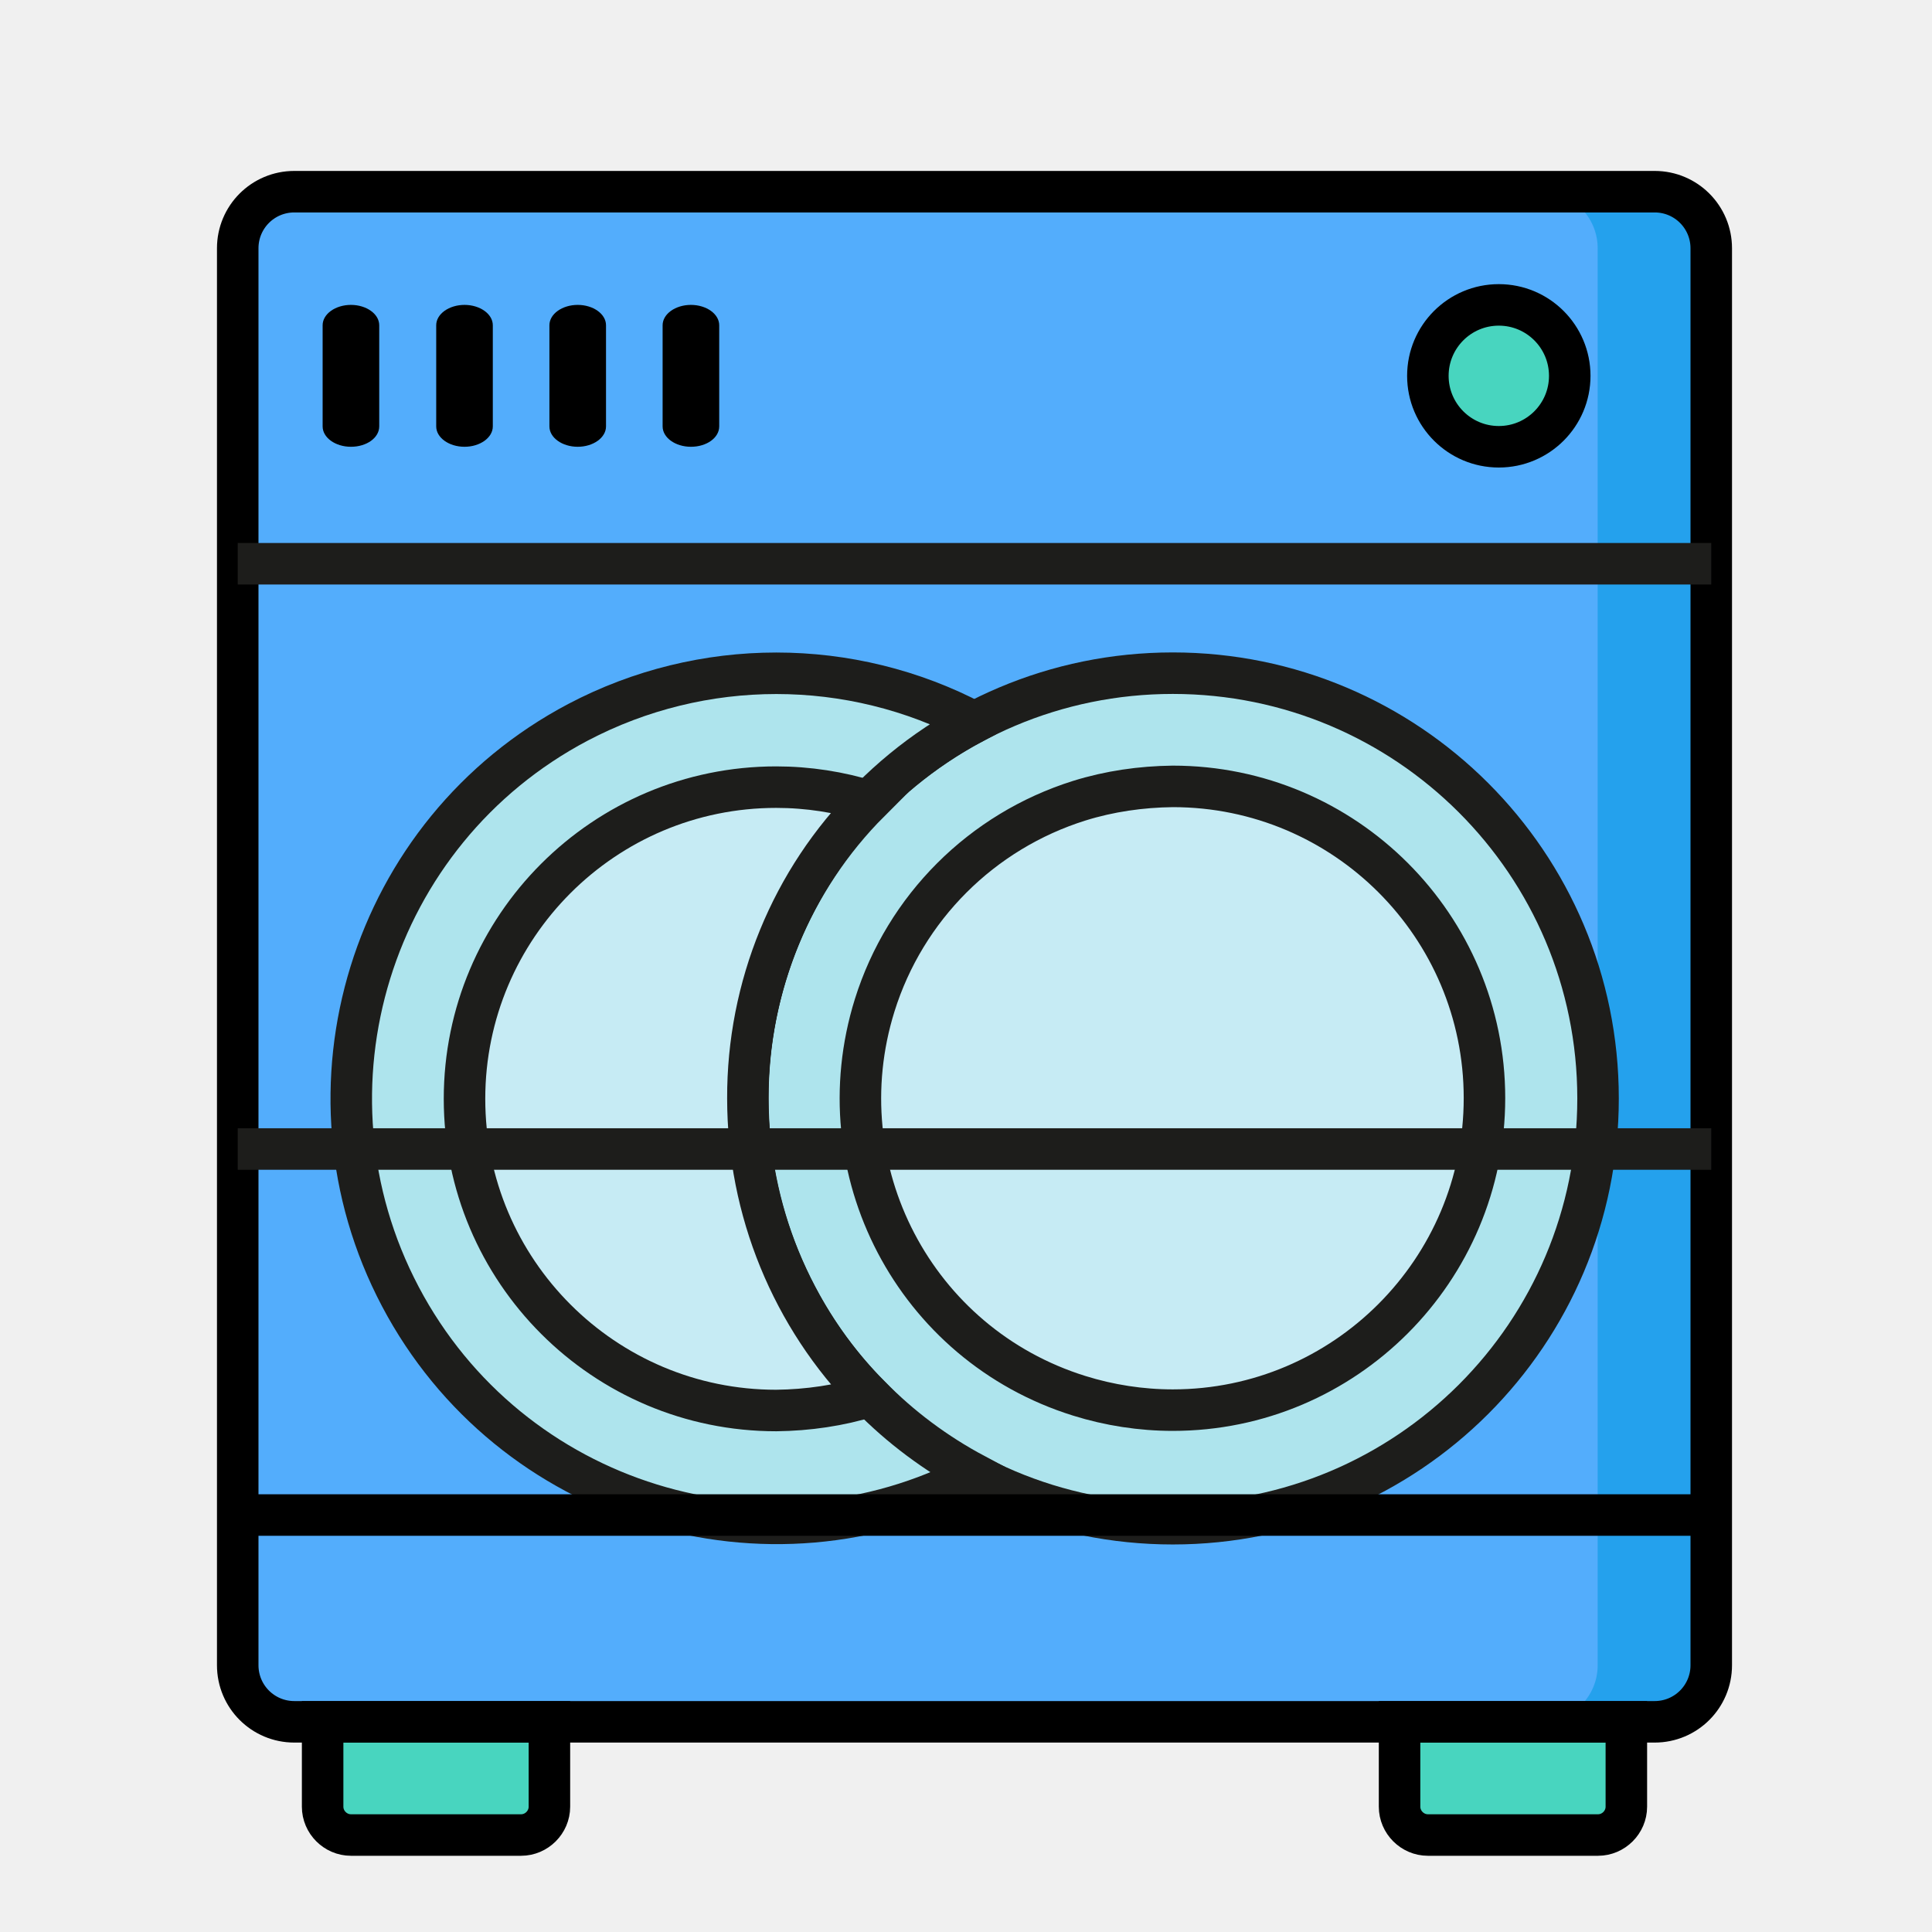
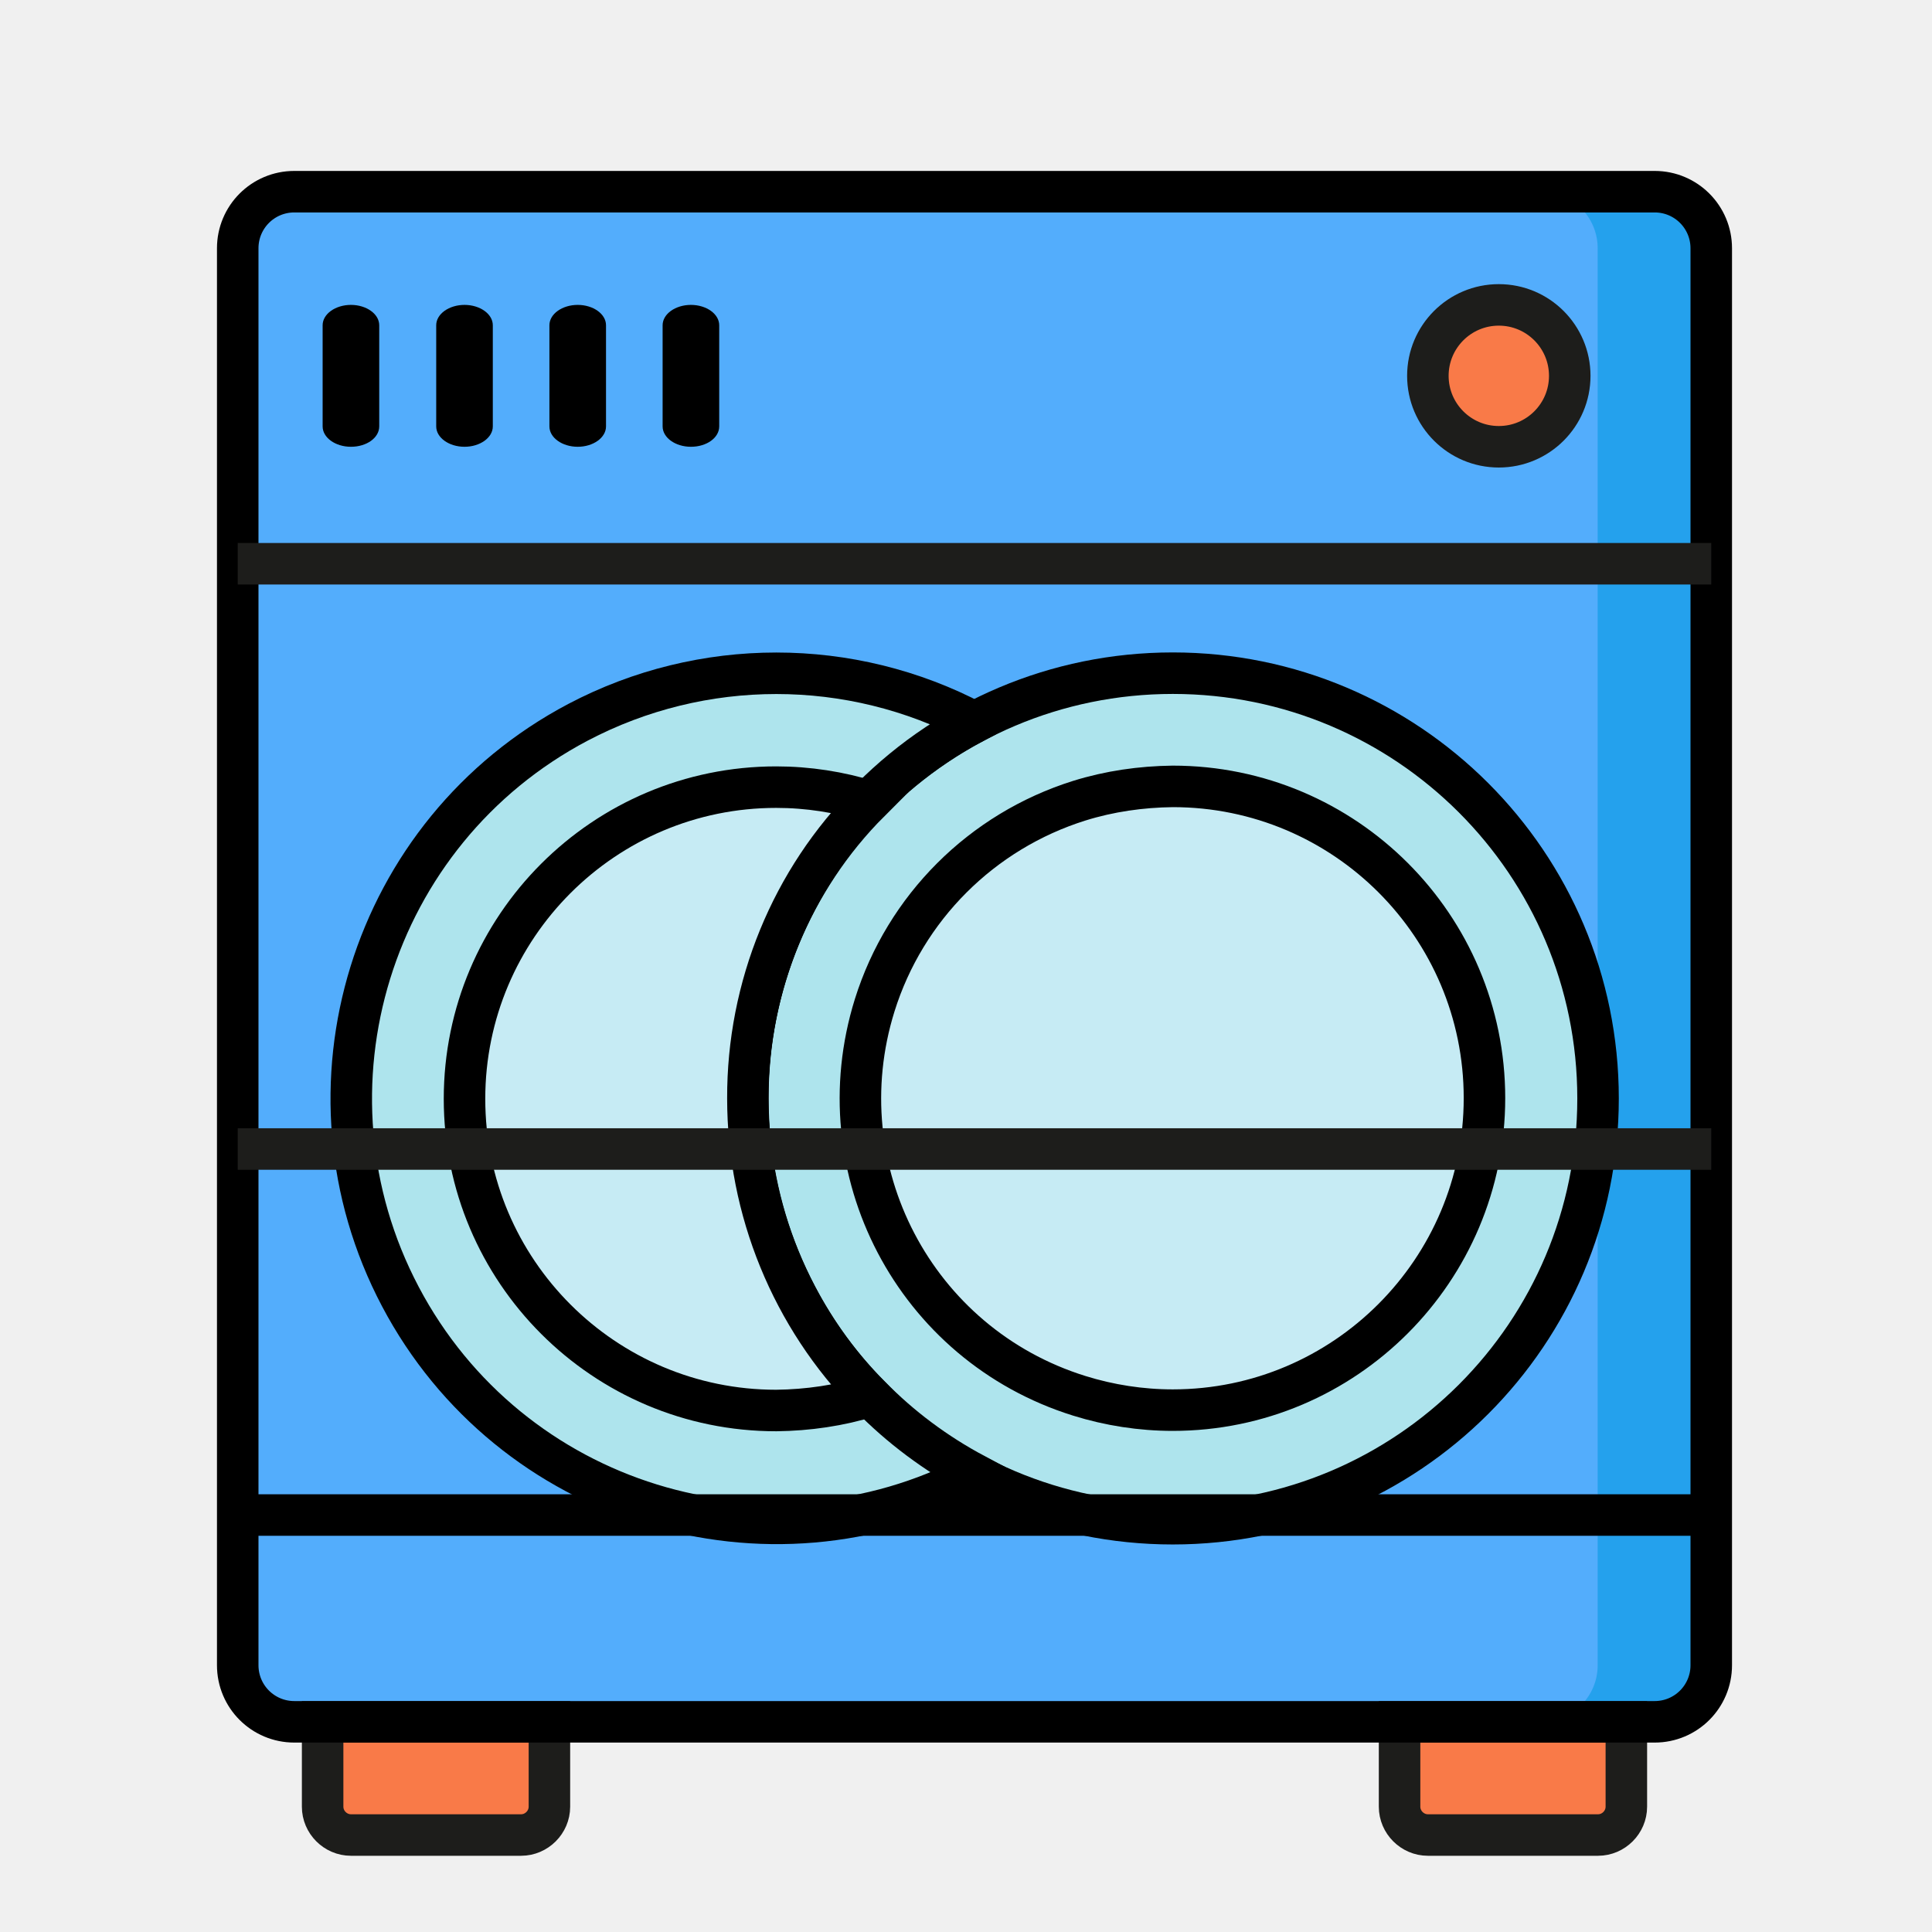
<svg xmlns="http://www.w3.org/2000/svg" version="1.1" id="Layer_1" x="0px" y="0px" viewBox="0 0 512 512" style="enable-background:new 0 0 512 512;" xml:space="preserve">
  <style type="text/css">
- 	.st0{fill:#F4C245;}
- 	.st1{fill:none;stroke:#000000;stroke-width:11;stroke-linecap:round;stroke-linejoin:round;stroke-miterlimit:10;}
- 	.st2{fill:#FCD259;}
- 	.st3{fill:#F4C245;stroke:#000000;stroke-width:11;stroke-linecap:round;stroke-miterlimit:10;}
- 	.st4{fill:#48D5BF;}
- 	.st5{fill:#26C6A7;}
- 	.st6{fill:none;stroke:#000000;stroke-width:11;stroke-linecap:round;stroke-miterlimit:10;}
- 	.st7{fill:none;stroke:#000000;stroke-width:11;stroke-miterlimit:10;}
- 	.st8{fill:#FD4347;}
- 	.st9{fill:#EF3043;}
- 	.st10{fill:#F97A48;}
- 	.st11{fill:#EF5F37;}
- 	.st12{fill:#F97A48;stroke:#000000;stroke-width:11;stroke-miterlimit:10;}
- 	.st13{fill:#4BBC32;}
- 	.st14{fill:#31AA0F;}
- 	.st15{fill:#C6EBF4;}
- 	.st16{fill:#AEE4ED;}
- 	.st17{fill:#53ADFC;stroke:#000000;stroke-width:11;stroke-miterlimit:10;}
- 	.st18{fill:#FFDA00;}
- 	.st19{fill:#EFC700;}
- 	.st20{fill:#FFDA00;stroke:#000000;stroke-width:11;stroke-miterlimit:10;}
- 	.st21{fill:#FFBCA4;stroke:#000000;stroke-width:11;stroke-miterlimit:10;}
- 	.st22{fill:#53ADFC;}
- 	.st23{fill:#B9D6ED;stroke:#000000;stroke-width:11;stroke-miterlimit:10;}
- 	.st24{fill:#24A1ED;}
- 	.st25{fill:none;stroke:#000000;stroke-miterlimit:10;}
- 	.st26{fill:#F95594;stroke:#000000;stroke-width:11;stroke-miterlimit:10;}
- 	.st27{fill:#24A1ED;stroke:#000000;stroke-width:11;stroke-miterlimit:10;}
- 	.st28{fill:#FF6C9D;}
- 	.st29{fill:#F95594;}
- 	.st30{fill:#4B5B6D;}
- 	.st31{fill:#3E5366;}
- 	.st32{fill:#FFDA00;stroke:#000000;stroke-width:5;stroke-miterlimit:10;}
- 	.st33{fill:#85AFDD;stroke:#000000;stroke-width:11;stroke-miterlimit:10;}
- 	.st34{fill:#FFA071;stroke:#1D1D1B;stroke-width:11;stroke-miterlimit:10;}
- 	.st35{fill:#FFFFFF;stroke:#1D1D1B;stroke-width:11;stroke-miterlimit:10;}
- 	.st36{fill:#FFDC64;}
- 	.st37{fill:#1D1D1B;}
- 	.st38{fill:#FF6C9D;stroke:#1D1D1B;stroke-width:11;stroke-miterlimit:10;}
- 	.st39{fill:#6FCEA6;}
- 	.st40{fill:#C6EBF4;stroke:#000000;stroke-width:11;stroke-miterlimit:10;}
- 	.st41{fill:#C6EBF4;stroke:#1D1D1B;stroke-width:11;stroke-miterlimit:10;}
- 	.st42{fill:#53C48E;}
- 	.st43{fill:#48D5BF;stroke:#000000;stroke-width:11;stroke-miterlimit:10;}
- 	.st44{fill:#FFFFFF;stroke:#000000;stroke-width:11;stroke-miterlimit:10;}
- 	.st45{fill:#AEE4ED;stroke:#1D1D1B;stroke-width:11;stroke-miterlimit:10;}
- 	.st46{stroke:#1D1D1B;stroke-width:11;stroke-miterlimit:10;}
- 	.st47{fill:#FFA071;}
- 	.st48{fill:#53ADFC;stroke:#1D1D1B;stroke-width:11;stroke-miterlimit:10;}
- 	.st49{fill:#31AA0F;stroke:#000000;stroke-width:11;stroke-miterlimit:10;}
- 	.st50{fill:#4BBC32;stroke:#000000;stroke-width:11;stroke-miterlimit:10;}
- 	.st51{fill:#EA3106;}
- 	.st52{fill:#DD0E2C;}
- 	.st53{fill:#F22F7E;}
- 	.st54{fill:#FCD259;stroke:#000000;stroke-width:11;stroke-miterlimit:10;}
- 	.st55{fill:#FD4347;stroke:#000000;stroke-width:11;stroke-miterlimit:10;}
- 	.st56{fill:#FCB439;}
- 	.st57{fill:#F43842;}
- 	.st58{fill:#178DFB;}
- 	.st59{fill:#32AF14;}
- 	.st60{fill:#F97A48;stroke:#000000;stroke-width:11;stroke-linecap:round;stroke-linejoin:round;stroke-miterlimit:10;}
- 	.st61{fill:#FFDA00;stroke:#1D1D1B;stroke-width:11.133;stroke-miterlimit:10;}
- 	.st62{fill:#FCB439;stroke:#FFFFFF;stroke-width:14.552;stroke-miterlimit:10;}
- 	.st63{fill:#FFFFFF;}
- 	.st64{clip-path:url(#SVGID_2_);}
- 	.st65{fill:#D8D8D8;}
- 	.st66{clip-path:url(#SVGID_4_);}
- 	.st67{clip-path:url(#SVGID_6_);}
- 	.st68{fill:#999999;stroke:#FFFFFF;stroke-width:14.552;stroke-miterlimit:10;}
- 	.st69{clip-path:url(#SVGID_8_);}
- 	.st70{clip-path:url(#SVGID_10_);}
- 	.st71{fill:#EA461F;}
- 	.st72{clip-path:url(#SVGID_12_);}
- 	.st73{fill:#C41820;}
- 	.st74{clip-path:url(#SVGID_14_);}
- 	.st75{fill:#075492;}
- 	.st76{fill:#003662;}
- 	.st77{clip-path:url(#SVGID_16_);}
- 	.st78{clip-path:url(#SVGID_18_);}
- 	.st79{clip-path:url(#SVGID_20_);}
- 	.st80{clip-path:url(#SVGID_22_);}
- 	.st81{fill:#DDDDDD;}
- 	.st82{fill:none;stroke:#1D1D1B;stroke-width:11;stroke-linecap:round;stroke-linejoin:round;stroke-miterlimit:10;}
- 	.st83{fill:none;stroke:#1D1D1B;stroke-width:11.647;stroke-linecap:round;stroke-linejoin:round;stroke-miterlimit:10;}
- 	.st84{fill:#C6EBF4;stroke:#1D1D1B;stroke-width:11;stroke-linecap:round;stroke-linejoin:round;stroke-miterlimit:10;}
+ 	.st0{fill:#F97A48;stroke:#000000;stroke-width:11;stroke-miterlimit:10;}
+ 	.st1{fill:#F97A48;stroke:#000000;stroke-width:11;stroke-linecap:round;stroke-linejoin:round;stroke-miterlimit:10;}
+ 	.st2{fill:#FFDA00;}
+ 	.st3{fill:#EFC700;}
+ 	.st4{fill:none;stroke:#000000;stroke-width:11;stroke-miterlimit:10;}
+ 	.st5{fill:#FF6C9D;}
+ 	.st6{fill:#FF6C9D;stroke:#1D1D1B;stroke-width:11;stroke-linecap:round;stroke-linejoin:round;stroke-miterlimit:10;}
+ 	.st7{fill:#48D5BF;}
+ 	.st8{fill:#48D5BF;stroke:#000000;stroke-width:11;stroke-miterlimit:10;}
+ 	.st9{fill:#FFDA00;stroke:#000000;stroke-width:11;stroke-miterlimit:10;}
+ 	.st10{fill:#C6EBF4;stroke:#000000;stroke-width:11;stroke-miterlimit:10;}
+ 	.st11{fill:none;stroke:#000000;stroke-width:11;stroke-linecap:round;stroke-linejoin:round;stroke-miterlimit:10;}
+ 	.st12{fill:#F97A48;}
+ 	.st13{fill:#C6EBF4;}
+ 	.st14{fill:#EF5F37;}
+ 	.st15{fill:none;stroke:#000000;stroke-width:10.636;stroke-miterlimit:10;}
+ 	.st16{fill:#26C6A7;}
+ 	.st17{fill:none;stroke:#000000;stroke-width:11;stroke-linecap:round;stroke-miterlimit:10;}
+ 	.st18{fill:#FD4347;}
+ 	.st19{fill:#EF3043;}
+ 	.st20{fill:#4BBC32;}
+ 	.st21{fill:#31AA0F;}
+ 	.st22{fill:#AEE4ED;}
+ 	.st23{fill:#FCD259;}
+ 	.st24{fill:#53ADFC;stroke:#000000;stroke-width:11;stroke-miterlimit:10;}
+ 	.st25{fill:#FFBCA4;stroke:#000000;stroke-width:11;stroke-miterlimit:10;}
+ 	.st26{fill:#53ADFC;}
+ 	.st27{fill:#B9D6ED;stroke:#000000;stroke-width:11;stroke-miterlimit:10;}
+ 	.st28{fill:#24A1ED;}
+ 	.st29{fill:#F4C245;}
+ 	.st30{fill:none;stroke:#000000;stroke-miterlimit:10;}
+ 	.st31{fill:#F95594;stroke:#000000;stroke-width:11;stroke-miterlimit:10;}
+ 	.st32{fill:#24A1ED;stroke:#000000;stroke-width:11;stroke-miterlimit:10;}
+ 	.st33{fill:#F95594;}
+ 	.st34{fill:#4B5B6D;}
+ 	.st35{fill:#3E5366;}
+ 	.st36{fill:#FFDA00;stroke:#000000;stroke-width:5;stroke-miterlimit:10;}
+ 	.st37{fill:#85AFDD;stroke:#000000;stroke-width:11;stroke-miterlimit:10;}
+ 	.st38{fill:#FFA071;stroke:#1D1D1B;stroke-width:11;stroke-miterlimit:10;}
+ 	.st39{fill:#FFFFFF;stroke:#1D1D1B;stroke-width:11;stroke-miterlimit:10;}
+ 	.st40{fill:#FFDC64;}
+ 	.st41{fill:#1D1D1B;}
+ 	.st42{fill:#FF6C9D;stroke:#1D1D1B;stroke-width:11;stroke-miterlimit:10;}
+ 	.st43{fill:#6FCEA6;}
+ 	.st44{fill:#C6EBF4;stroke:#1D1D1B;stroke-width:11;stroke-miterlimit:10;}
+ 	.st45{fill:#53C48E;}
+ 	.st46{fill:#FFFFFF;stroke:#000000;stroke-width:11;stroke-miterlimit:10;}
+ 	.st47{fill:#AEE4ED;stroke:#000000;stroke-width:11;stroke-miterlimit:10;}
+ 	.st48{fill:#F97A48;stroke:#1D1D1B;stroke-width:11;stroke-miterlimit:10;}
+ 	.st49{stroke:#1D1D1B;stroke-width:11;stroke-miterlimit:10;}
+ 	.st50{fill:#FFA071;}
+ 	.st51{fill:#53ADFC;stroke:#1D1D1B;stroke-width:11;stroke-miterlimit:10;}
+ 	.st52{fill:#31AA0F;stroke:#000000;stroke-width:11;stroke-miterlimit:10;}
+ 	.st53{fill:#4BBC32;stroke:#000000;stroke-width:11;stroke-miterlimit:10;}
+ 	.st54{fill:#DD0E2C;}
+ 	.st55{fill:#EA3106;}
+ 	.st56{fill:#F22F7E;}
+ 	.st57{fill:#FCD259;stroke:#000000;stroke-width:11;stroke-miterlimit:10;}
+ 	.st58{fill:#FD4347;stroke:#000000;stroke-width:11;stroke-miterlimit:10;}
+ 	.st59{fill:#FCB439;}
+ 	.st60{fill:#F43842;}
+ 	.st61{fill:#178DFB;}
+ 	.st62{fill:#32AF14;}
+ 	.st63{fill:#FFDA00;stroke:#1D1D1B;stroke-width:11.133;stroke-miterlimit:10;}
+ 	.st64{fill:#FCB439;stroke:#FFFFFF;stroke-width:14.552;stroke-miterlimit:10;}
+ 	.st65{fill:#FFFFFF;}
+ 	.st66{clip-path:url(#SVGID_2_);}
+ 	.st67{fill:#D8D8D8;}
+ 	.st68{clip-path:url(#SVGID_4_);}
+ 	.st69{clip-path:url(#SVGID_6_);}
+ 	.st70{fill:#999999;stroke:#FFFFFF;stroke-width:14.552;stroke-miterlimit:10;}
+ 	.st71{clip-path:url(#SVGID_8_);}
+ 	.st72{clip-path:url(#SVGID_10_);}
+ 	.st73{fill:#EA461F;}
+ 	.st74{clip-path:url(#SVGID_12_);}
+ 	.st75{fill:#C41820;}
+ 	.st76{clip-path:url(#SVGID_14_);}
+ 	.st77{fill:#075492;}
+ 	.st78{fill:#003662;}
+ 	.st79{clip-path:url(#SVGID_16_);}
+ 	.st80{clip-path:url(#SVGID_18_);}
+ 	.st81{clip-path:url(#SVGID_20_);}
+ 	.st82{clip-path:url(#SVGID_22_);}
+ 	.st83{fill:#DDDDDD;}
+ 	.st84{fill:none;stroke:#1D1D1B;stroke-width:11;stroke-linecap:round;stroke-linejoin:round;stroke-miterlimit:10;}
+ 	.st85{fill:none;stroke:#1D1D1B;stroke-width:11.647;stroke-linecap:round;stroke-linejoin:round;stroke-miterlimit:10;}
+ 	.st86{fill:#C6EBF4;stroke:#1D1D1B;stroke-width:11;stroke-linecap:round;stroke-linejoin:round;stroke-miterlimit:10;}
+ 	.st87{fill:none;stroke:#000000;stroke-width:12.056;stroke-linecap:round;stroke-linejoin:round;stroke-miterlimit:10;}
+ 	.st88{fill:#F4C245;stroke:#000000;stroke-width:12.056;stroke-linecap:round;stroke-miterlimit:10;}
+ 	.st89{fill:none;stroke:#000000;stroke-width:12.056;stroke-linecap:round;stroke-miterlimit:10;}
+ 	.st90{fill:#FCD259;stroke:#000000;stroke-width:12.056;stroke-miterlimit:10;}
+ 	.st91{fill:none;stroke:#000000;stroke-width:12.056;stroke-miterlimit:10;}
+ 	.st92{fill:none;}
+ 	.st93{fill:none;stroke:#000000;stroke-width:14.133;stroke-linecap:round;stroke-linejoin:round;stroke-miterlimit:10;}
+ 	.st94{fill:#FFDA00;stroke:#000000;stroke-width:12.056;stroke-miterlimit:10;}
+ 	.st95{fill:none;stroke:#000000;stroke-width:10.636;stroke-linecap:round;stroke-miterlimit:10;}
+ 	.st96{fill:none;stroke:#000000;stroke-width:9;stroke-linecap:round;stroke-linejoin:round;stroke-miterlimit:10;}
+ 	.st97{fill:#78909C;}
+ 	.st98{fill:#4A6068;}
+ 	.st99{stroke:#000000;stroke-width:11;stroke-miterlimit:10;}
+ 	.st100{fill:#AEACB3;stroke:#000000;stroke-width:11;stroke-miterlimit:10;}
+ 	.st101{fill:#C6EBF4;stroke:#000000;stroke-width:11;stroke-linecap:round;stroke-linejoin:round;stroke-miterlimit:10;}
+ 	.st102{fill:#FFDA00;stroke:#000000;stroke-width:11;stroke-linecap:round;stroke-linejoin:round;stroke-miterlimit:10;}
+ 	.st103{fill:#4BBC32;stroke:#000000;stroke-width:11;stroke-linecap:round;stroke-miterlimit:10;}
+ 	.st104{fill:none;stroke:#231F20;stroke-width:11;stroke-miterlimit:10;}
+ 	.st105{fill:#C6EBF4;stroke:#1D1D1B;stroke-width:10.378;stroke-linecap:round;stroke-linejoin:round;stroke-miterlimit:10;}
+ 	.st106{fill:#C6EBF4;stroke:#1D1D1B;stroke-width:6.959;stroke-linecap:round;stroke-linejoin:round;stroke-miterlimit:10;}
+ 	.st107{fill:none;stroke:#1D1D1B;stroke-width:10.344;stroke-linecap:round;stroke-linejoin:round;stroke-miterlimit:10;}
+ 	.st108{fill:#C6EBF4;stroke:#1D1D1B;stroke-width:8.762;stroke-linecap:round;stroke-linejoin:round;stroke-miterlimit:10;}
+ 	.st109{fill:#AEE4ED;stroke:#1D1D1B;stroke-width:11;stroke-miterlimit:10;}
</style>
-   <path class="st24" d="M78,50.8h360.5c8.3,0,15,6.7,15,15v375.5c0,8.3-6.7,15-15,15H78c-8.3,0-15-6.7-15-15V65.8  C63,57.5,69.7,50.8,78,50.8z" />
-   <path class="st22" d="M78,50.8h330.4c8.3,0,15,6.7,15,15v375.5c0,8.3-6.7,15-15,15H78c-8.3,0-15-6.7-15-15V65.8  C63,57.5,69.7,50.8,78,50.8z" />
-   <path class="st45" d="M310.8,178.4c-62.2,0-112.7,50.4-112.7,112.7s50.4,112.7,112.7,112.7s112.7-50.4,112.7-112.7  S373,178.4,310.8,178.4z" />
+   <path class="st28" d="M78,50.8h360.5c8.3,0,15,6.7,15,15v375.5c0,8.3-6.7,15-15,15H78c-8.3,0-15-6.7-15-15V65.8  C63,57.5,69.7,50.8,78,50.8z" />
+   <path class="st26" d="M78,50.8h330.4c8.3,0,15,6.7,15,15v375.5c0,8.3-6.7,15-15,15H78c-8.3,0-15-6.7-15-15V65.8  C63,57.5,69.7,50.8,78,50.8z" />
+   <path class="st47" d="M310.8,178.4c-62.2,0-112.7,50.4-112.7,112.7s50.4,112.7,112.7,112.7s112.7-50.4,112.7-112.7  S373,178.4,310.8,178.4z" />
  <g>
-     <path class="st43" d="M85.5,456.3h60.1l0,0v22.5c0,4.1-3.4,7.5-7.5,7.5H93c-4.1,0-7.5-3.4-7.5-7.5L85.5,456.3L85.5,456.3z" />
-     <path class="st43" d="M370.9,456.3H431l0,0v22.5c0,4.1-3.4,7.5-7.5,7.5h-45.1c-4.1,0-7.5-3.4-7.5-7.5L370.9,456.3L370.9,456.3z" />
+     <path class="st48" d="M85.5,456.3h60.1l0,0v22.5c0,4.1-3.4,7.5-7.5,7.5H93c-4.1,0-7.5-3.4-7.5-7.5L85.5,456.3L85.5,456.3z" />
+     <path class="st48" d="M370.9,456.3H431l0,0v22.5c0,4.1-3.4,7.5-7.5,7.5h-45.1c-4.1,0-7.5-3.4-7.5-7.5L370.9,456.3L370.9,456.3z" />
  </g>
-   <circle class="st43" cx="397.2" cy="99.6" r="18.8" />
+   <circle class="st48" cx="397.2" cy="99.6" r="18.8" />
  <path d="M93,118.4c-4.1,0-7.5-2.4-7.5-5.4V86.2c0-3,3.4-5.4,7.5-5.4s7.5,2.4,7.5,5.4V113C100.5,116,97.2,118.4,93,118.4z" />
  <path d="M123.1,118.4c-4.1,0-7.5-2.4-7.5-5.4V86.2c0-3,3.4-5.4,7.5-5.4s7.5,2.4,7.5,5.4V113C130.6,116,127.2,118.4,123.1,118.4z" />
  <path d="M153.1,118.4c-4.1,0-7.5-2.4-7.5-5.4V86.2c0-3,3.4-5.4,7.5-5.4c4.1,0,7.5,2.4,7.5,5.4V113  C160.6,116,157.2,118.4,153.1,118.4z" />
  <path d="M183.1,118.4c-4.1,0-7.5-2.4-7.5-5.4V86.2c0-3,3.4-5.4,7.5-5.4s7.5,2.4,7.5,5.4V113C190.6,116,187.3,118.4,183.1,118.4z" />
-   <path class="st45" d="M230.5,369.9c8.1,8.3,17.5,15.3,27.8,20.8c-55,29-123.2,7.9-152.2-47.1s-7.9-123.2,47.1-152.2  c32.9-17.3,72.2-17.3,105,0c-55,29.1-76.1,97.2-47,152.2C216.3,353.3,222.8,362.2,230.5,369.9z" />
-   <path class="st41" d="M198.2,291.1c0,29.5,11.6,57.9,32.3,78.9c-8,2.5-16.4,3.7-24.8,3.8c-45.6,0-82.6-37-82.6-82.6  s37-82.6,82.6-82.6c8.4,0,16.8,1.3,24.8,3.8C209.7,233.2,198.1,261.6,198.2,291.1z" />
-   <path class="st41" d="M310.8,373.7c-8.4,0-16.8-1.3-24.8-3.8c-43.6-13.6-67.8-59.9-54.2-103.5c8.1-25.9,28.4-46.1,54.2-54.2  c8-2.5,16.4-3.7,24.8-3.8c45.6,0,82.6,37,82.6,82.6S356.4,373.7,310.8,373.7z" />
-   <path class="st7" d="M78,50.8h360.5c8.3,0,15,6.7,15,15v375.5c0,8.3-6.7,15-15,15H78c-8.3,0-15-6.7-15-15V65.8  C63,57.5,69.7,50.8,78,50.8z" />
-   <line class="st7" x1="63" y1="401.5" x2="453.5" y2="401.5" />
-   <line class="st46" x1="63" y1="304.5" x2="453.5" y2="304.5" />
-   <line class="st46" x1="63" y1="149.4" x2="453.5" y2="149.4" />
+   <path class="st47" d="M230.5,369.9c8.1,8.3,17.5,15.3,27.8,20.8c-55,29-123.2,7.9-152.2-47.1s-7.9-123.2,47.1-152.2  c32.9-17.3,72.2-17.3,105,0c-55,29.1-76.1,97.2-47,152.2C216.3,353.3,222.8,362.2,230.5,369.9z" />
+   <path class="st10" d="M198.2,291.1c0,29.5,11.6,57.9,32.3,78.9c-8,2.5-16.4,3.7-24.8,3.8c-45.6,0-82.6-37-82.6-82.6  s37-82.6,82.6-82.6c8.4,0,16.8,1.3,24.8,3.8C209.7,233.2,198.1,261.6,198.2,291.1z" />
+   <path class="st10" d="M310.8,373.7c-8.4,0-16.8-1.3-24.8-3.8c-43.6-13.6-67.8-59.9-54.2-103.5c8.1-25.9,28.4-46.1,54.2-54.2  c8-2.5,16.4-3.7,24.8-3.8c45.6,0,82.6,37,82.6,82.6S356.4,373.7,310.8,373.7z" />
+   <path class="st4" d="M78,50.8h360.5c8.3,0,15,6.7,15,15v375.5c0,8.3-6.7,15-15,15H78c-8.3,0-15-6.7-15-15V65.8  C63,57.5,69.7,50.8,78,50.8z" />
+   <line class="st4" x1="63" y1="401.5" x2="453.5" y2="401.5" />
+   <line class="st49" x1="63" y1="304.5" x2="453.5" y2="304.5" />
+   <line class="st49" x1="63" y1="149.4" x2="453.5" y2="149.4" />
</svg>
